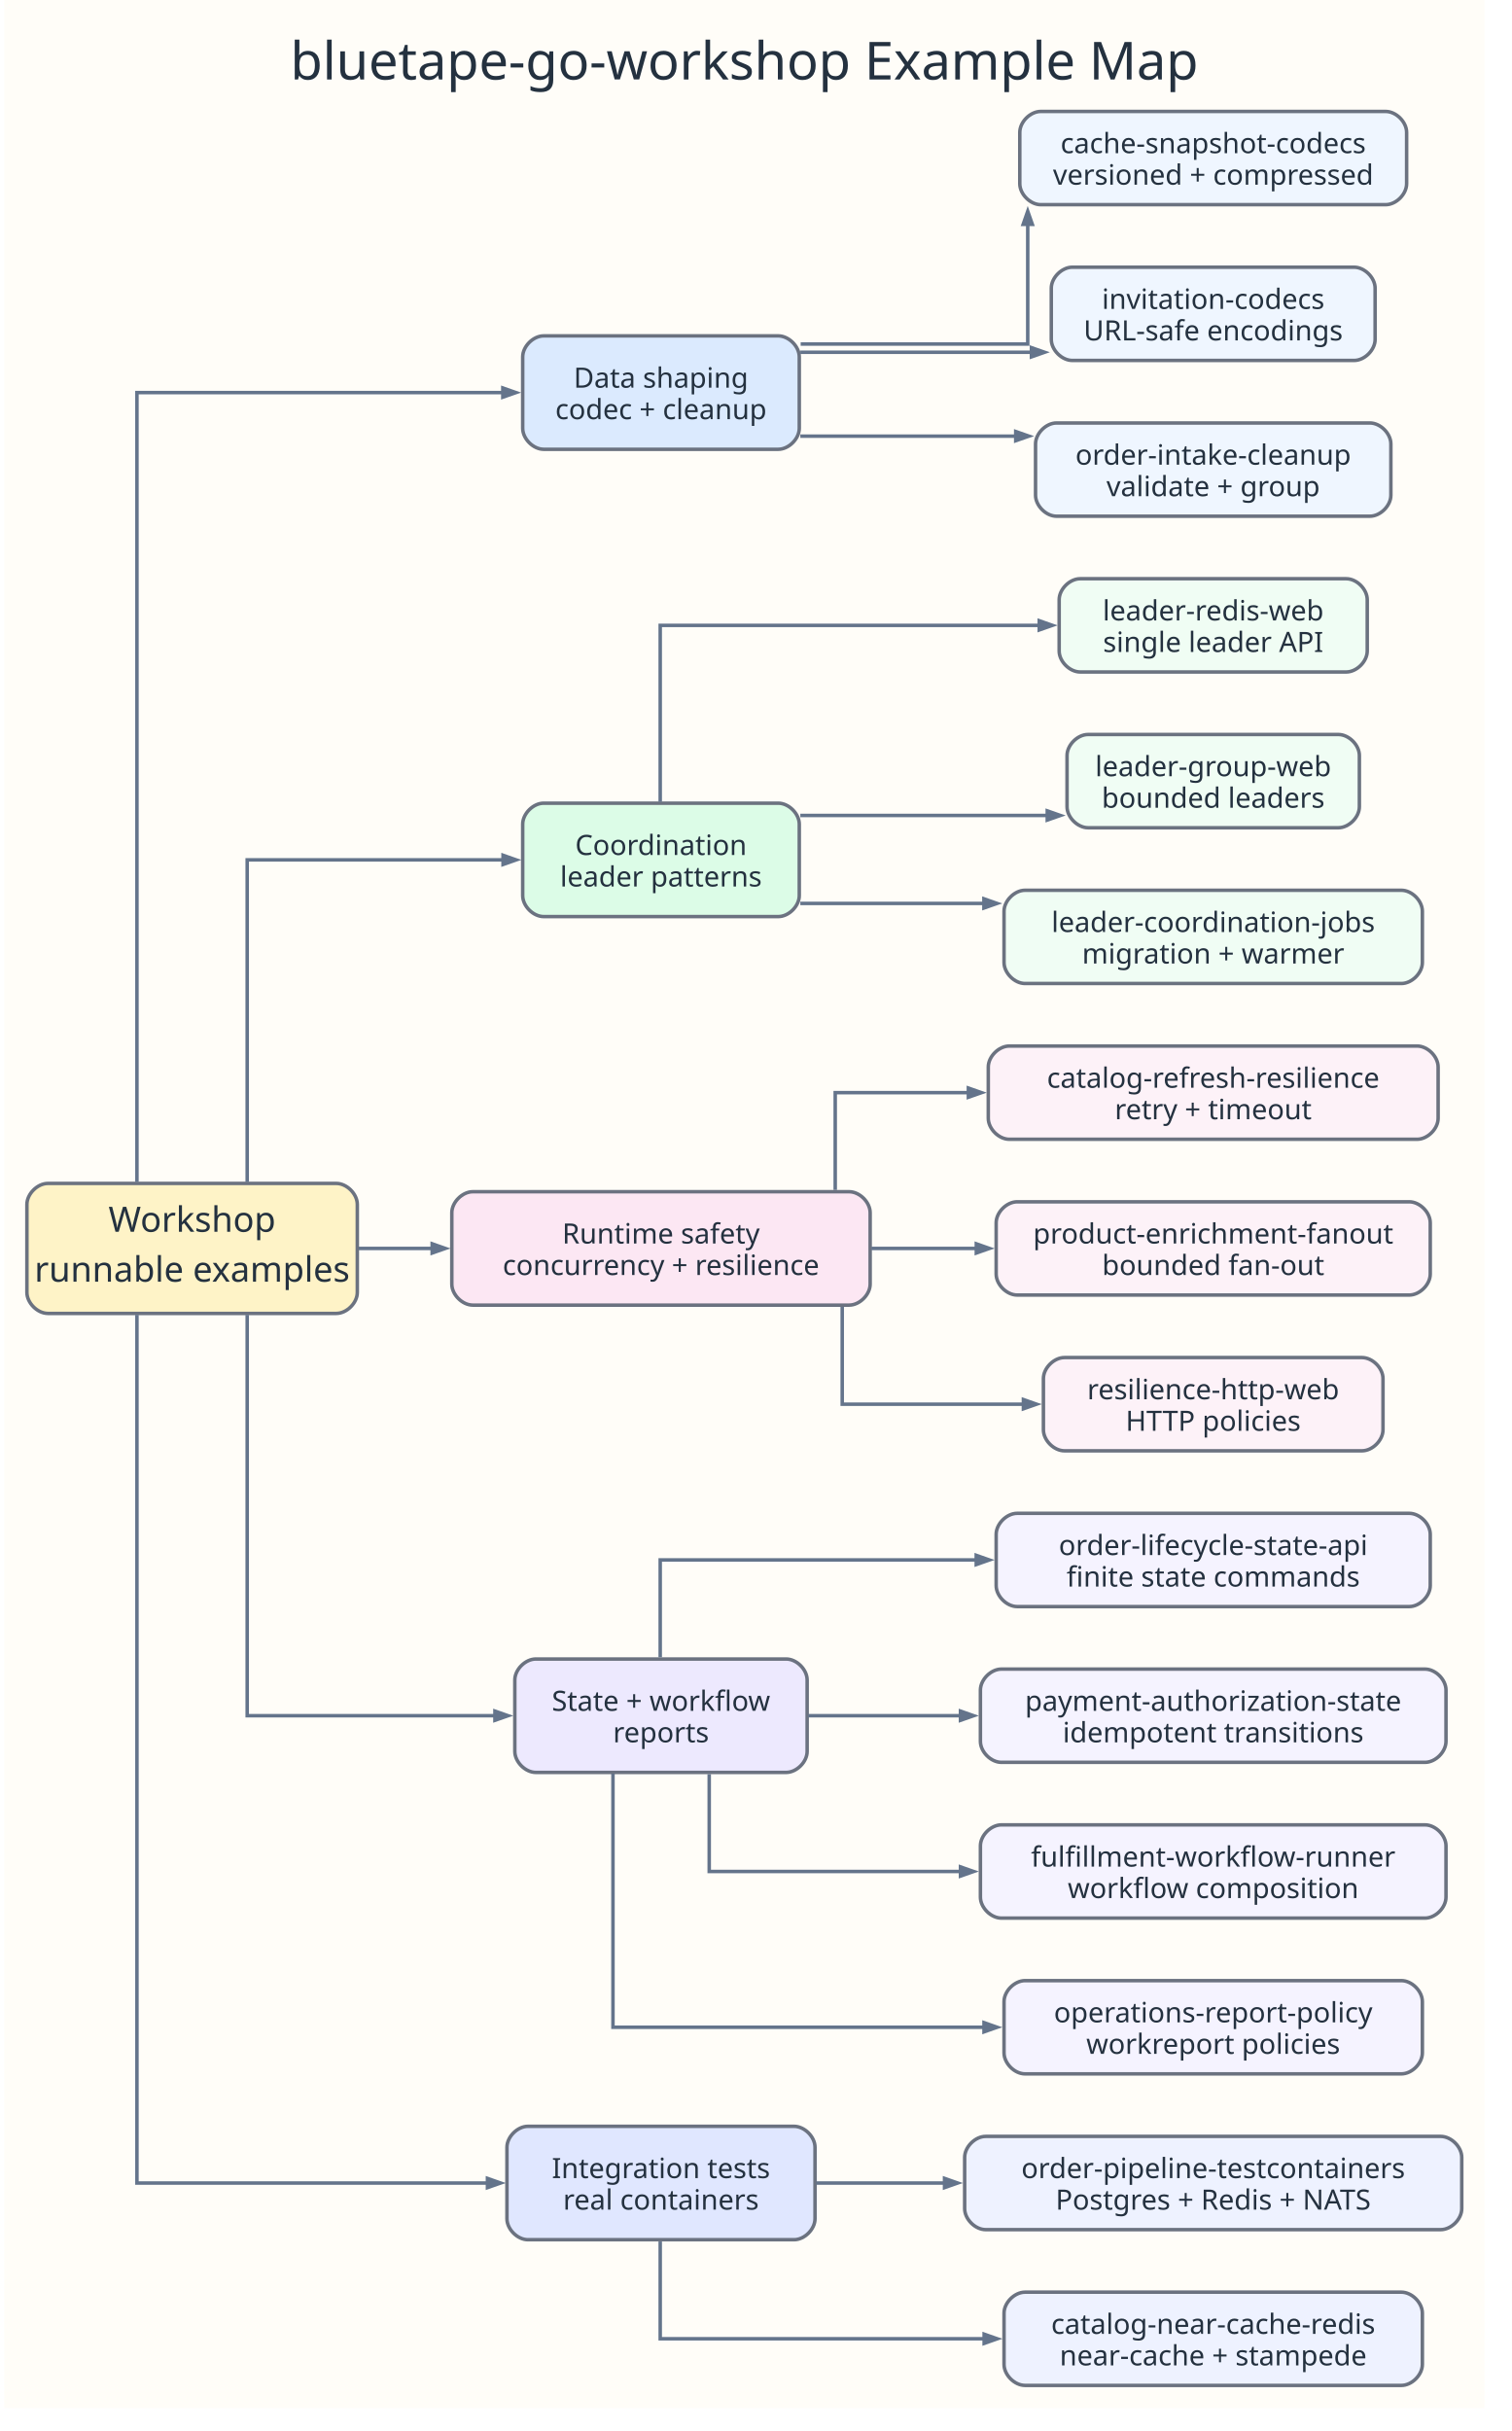
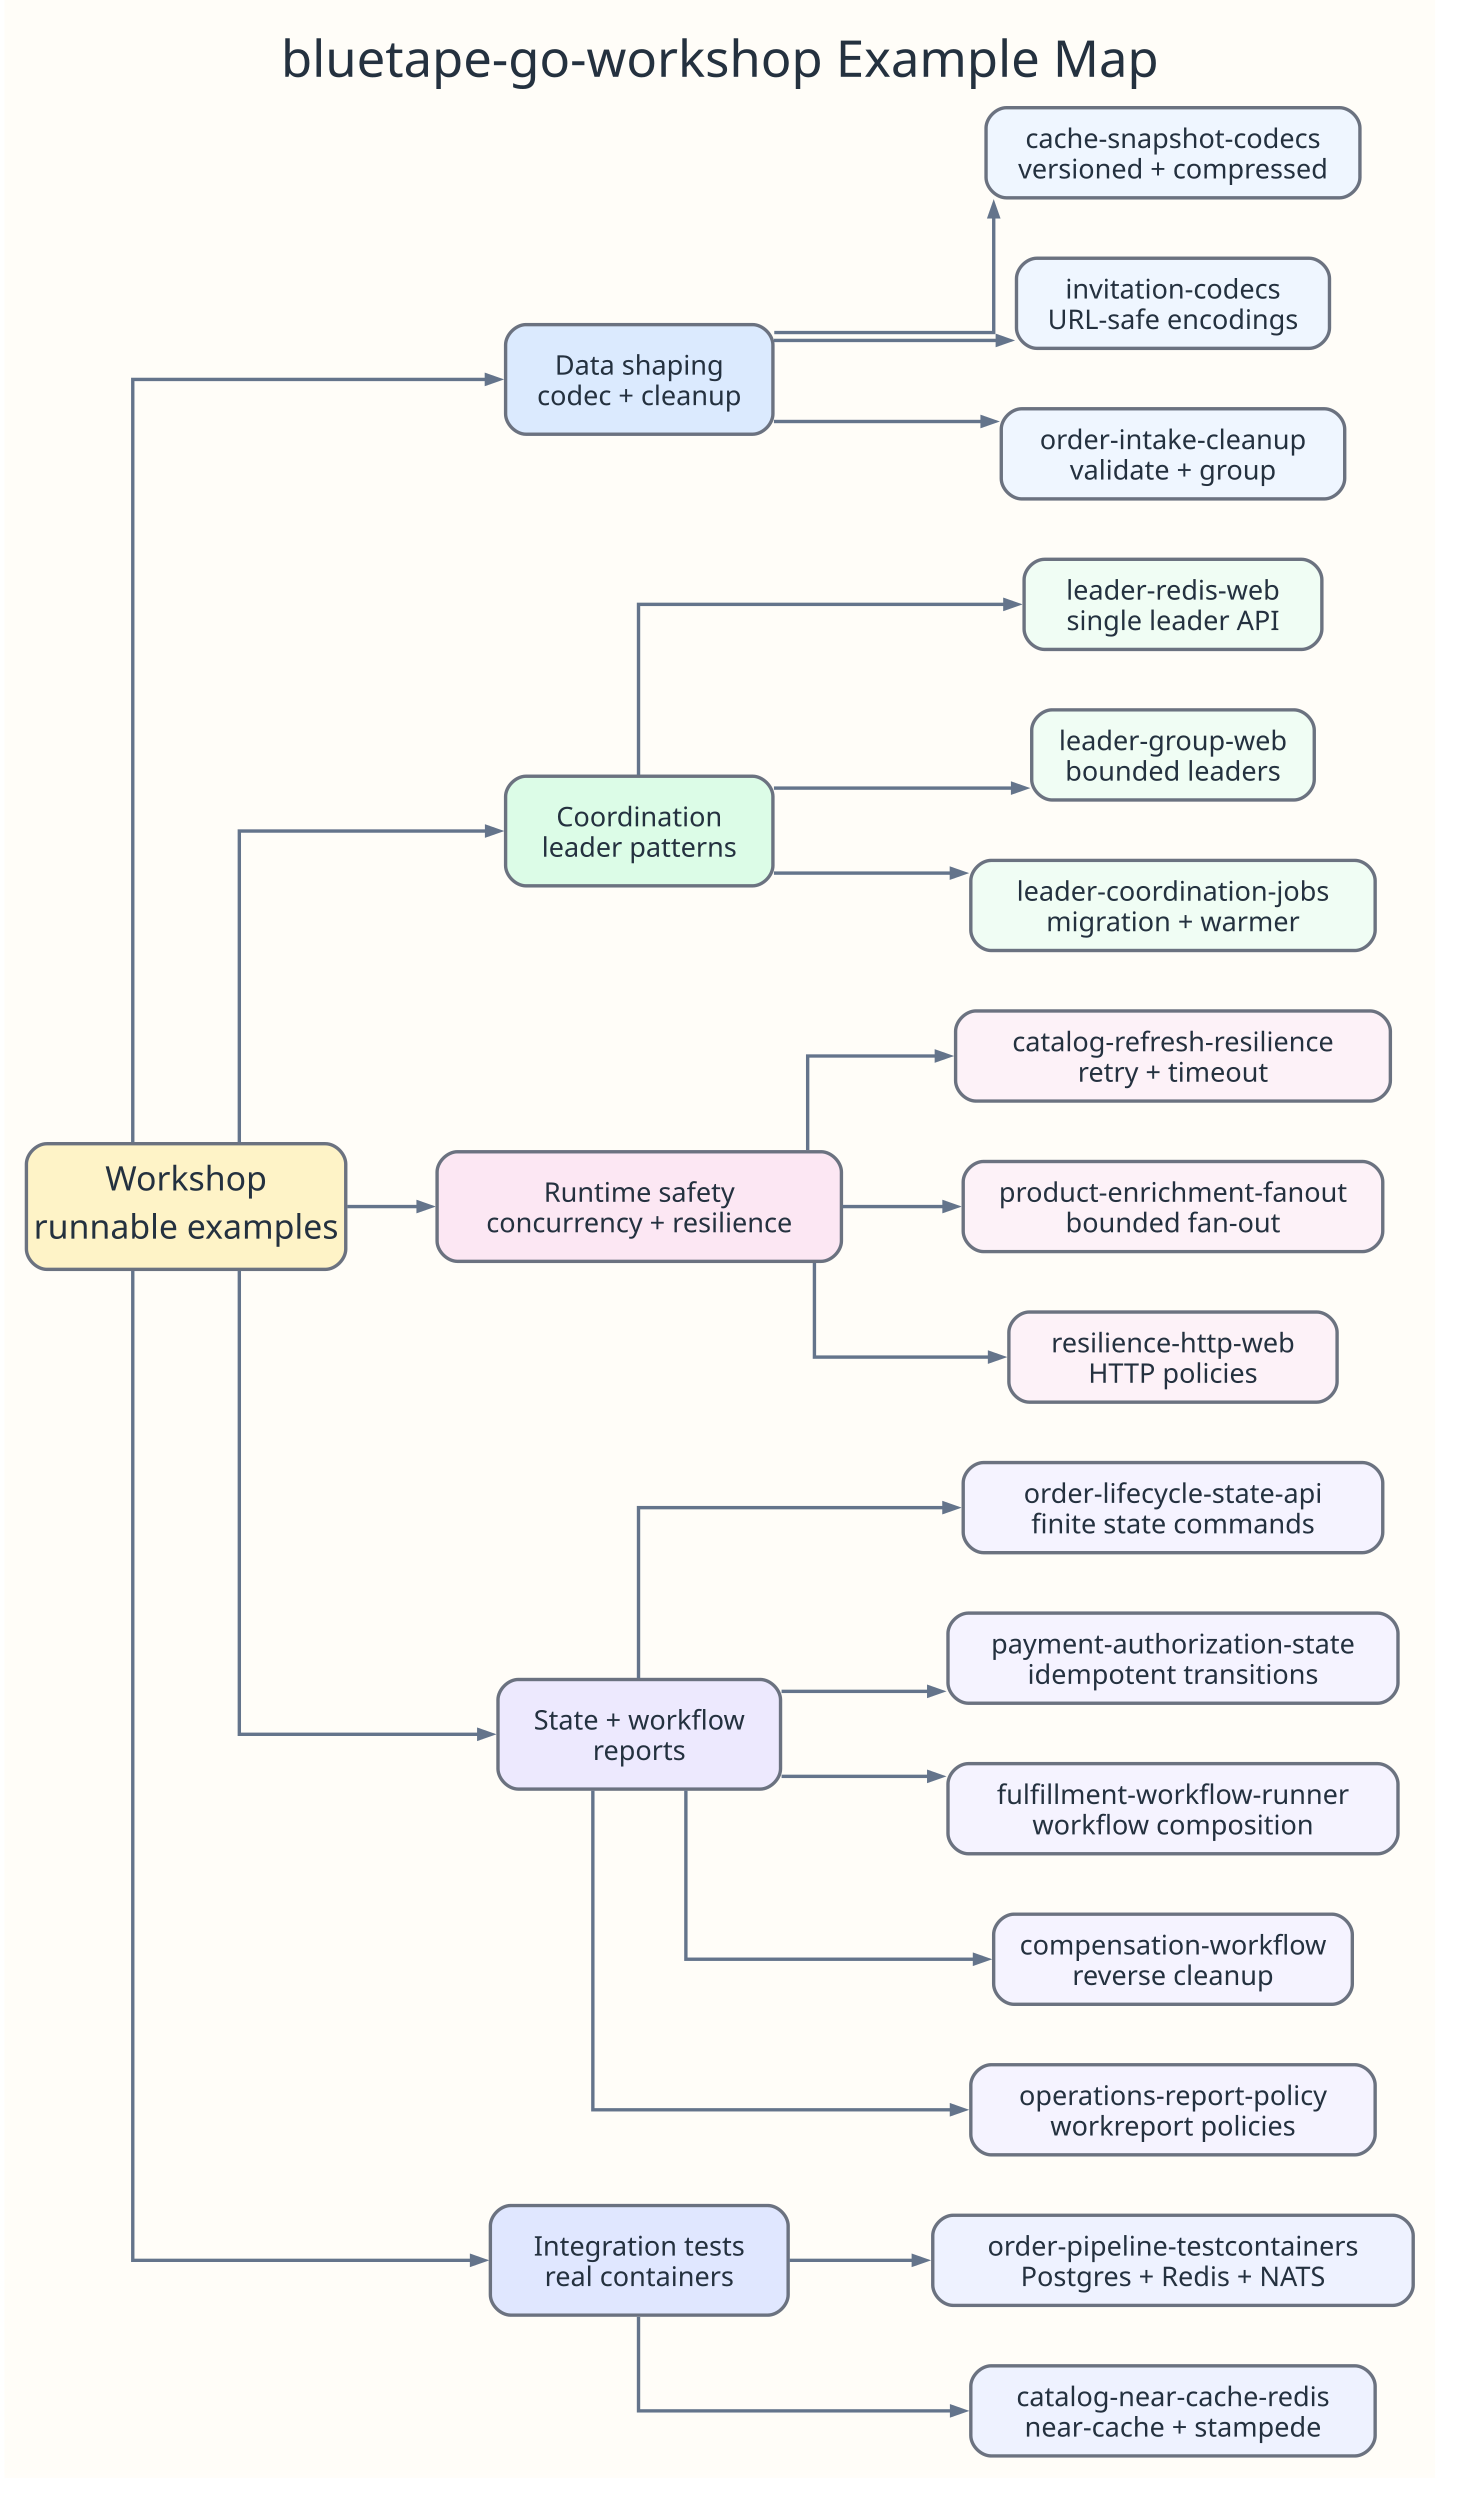
- <svg xmlns="http://www.w3.org/2000/svg" width="872pt" height="1402pt" viewBox="13.00 13.00 859.00 1389.00">
-   <g id="graph0" class="graph" transform="scale(1 1) rotate(0) translate(25.92 1375.95)">
-     <polygon fill="#fffdf8" stroke="none" points="-12.96,12.96 -12.96,-1362.99 832.83,-1362.99 832.83,12.96 -12.96,12.96" />
-     <text xml:space="preserve" text-anchor="middle" x="409.94" y="-1317.53" font-family="Architects Daughter" font-size="30.00" fill="#24313f">bluetape-go-workshop Example Map</text>
+ <svg xmlns="http://www.w3.org/2000/svg" width="872pt" height="1491pt" viewBox="13.00 13.00 859.00 1478.00">
+   <g id="graph0" class="graph" transform="scale(1 1) rotate(0) translate(25.92 1464.95)">
+     <polygon fill="#fffdf8" stroke="none" points="-12.96,12.96 -12.96,-1451.99 832.83,-1451.99 832.83,12.96 -12.96,12.96" />
+     <text xml:space="preserve" text-anchor="middle" x="409.94" y="-1406.53" font-family="Architects Daughter" font-size="30.00" fill="#24313f">bluetape-go-workshop Example Map</text>
    <g id="node1" class="node">
-       <path fill="#fef3c7" stroke="#6b7280" stroke-width="2" d="M176.79,-686.78C176.79,-686.78 12,-686.78 12,-686.78 6,-686.78 0,-680.78 0,-674.78 0,-674.78 0,-624.5 0,-624.5 0,-618.5 6,-612.5 12,-612.5 12,-612.5 176.79,-612.5 176.79,-612.5 182.79,-612.5 188.79,-618.5 188.79,-624.5 188.79,-624.5 188.79,-674.78 188.79,-674.78 188.79,-680.78 182.79,-686.78 176.79,-686.78" />
-       <text xml:space="preserve" text-anchor="middle" x="94.39" y="-659.14" font-family="Architects Daughter" font-size="20.00" fill="#24313f">Workshop</text>
-       <text xml:space="preserve" text-anchor="middle" x="94.39" y="-630.64" font-family="Architects Daughter" font-size="20.00" fill="#24313f">runnable examples</text>
+       <path fill="#fef3c7" stroke="#6b7280" stroke-width="2" d="M176.79,-775.78C176.79,-775.78 12,-775.78 12,-775.78 6,-775.78 0,-769.78 0,-763.78 0,-763.78 0,-713.5 0,-713.5 0,-707.5 6,-701.5 12,-701.5 12,-701.5 176.79,-701.5 176.79,-701.5 182.79,-701.5 188.79,-707.5 188.79,-713.5 188.79,-713.5 188.79,-763.78 188.79,-763.78 188.79,-769.78 182.79,-775.78 176.79,-775.78" />
+       <text xml:space="preserve" text-anchor="middle" x="94.39" y="-748.14" font-family="Architects Daughter" font-size="20.00" fill="#24313f">Workshop</text>
+       <text xml:space="preserve" text-anchor="middle" x="94.39" y="-719.64" font-family="Architects Daughter" font-size="20.00" fill="#24313f">runnable examples</text>
    </g>
    <g id="node2" class="node">
-       <path fill="#dbeafe" stroke="#6b7280" stroke-width="2" d="M429.33,-1171.04C429.33,-1171.04 295.29,-1171.04 295.29,-1171.04 289.29,-1171.04 283.29,-1165.04 283.29,-1159.04 283.29,-1159.04 283.29,-1118.24 283.29,-1118.24 283.29,-1112.24 289.29,-1106.24 295.29,-1106.24 295.29,-1106.24 429.33,-1106.24 429.33,-1106.24 435.33,-1106.24 441.33,-1112.24 441.33,-1118.24 441.33,-1118.24 441.33,-1159.04 441.33,-1159.04 441.33,-1165.04 435.33,-1171.04 429.33,-1171.04" />
-       <text xml:space="preserve" text-anchor="middle" x="362.31" y="-1141.44" font-family="Comic Mono" font-size="16.00" fill="#24313f">Data shaping</text>
-       <text xml:space="preserve" text-anchor="middle" x="362.31" y="-1123.44" font-family="Comic Mono" font-size="16.00" fill="#24313f">codec + cleanup</text>
+       <path fill="#dbeafe" stroke="#6b7280" stroke-width="2" d="M429.33,-1260.04C429.33,-1260.04 295.29,-1260.04 295.29,-1260.04 289.29,-1260.04 283.29,-1254.04 283.29,-1248.04 283.29,-1248.04 283.29,-1207.24 283.29,-1207.24 283.29,-1201.24 289.29,-1195.24 295.29,-1195.24 295.29,-1195.24 429.33,-1195.24 429.33,-1195.24 435.33,-1195.24 441.33,-1201.24 441.33,-1207.24 441.33,-1207.24 441.33,-1248.04 441.33,-1248.04 441.33,-1254.04 435.33,-1260.04 429.33,-1260.04" />
+       <text xml:space="preserve" text-anchor="middle" x="362.31" y="-1230.44" font-family="Comic Mono" font-size="16.00" fill="#24313f">Data shaping</text>
+       <text xml:space="preserve" text-anchor="middle" x="362.31" y="-1212.44" font-family="Comic Mono" font-size="16.00" fill="#24313f">codec + cleanup</text>
    </g>
    <g id="edge1" class="edge">
-       <path fill="none" stroke="#64748b" stroke-width="2" d="M62.87,-687.6C62.87,-802.5 62.87,-1138.64 62.87,-1138.64 62.87,-1138.64 271.93,-1138.64 271.93,-1138.64" />
-       <polygon fill="#64748b" stroke="#64748b" stroke-width="2" points="271.93,-1141.27 279.43,-1138.64 271.93,-1136.02 271.93,-1141.27" />
+       <path fill="none" stroke="#64748b" stroke-width="2" d="M62.87,-776.6C62.87,-891.5 62.87,-1227.64 62.87,-1227.64 62.87,-1227.64 271.93,-1227.64 271.93,-1227.64" />
+       <polygon fill="#64748b" stroke="#64748b" stroke-width="2" points="271.93,-1230.27 279.43,-1227.64 271.93,-1225.02 271.93,-1230.27" />
    </g>
    <g id="node3" class="node">
-       <path fill="#dcfce7" stroke="#6b7280" stroke-width="2" d="M429.33,-904.04C429.33,-904.04 295.29,-904.04 295.29,-904.04 289.29,-904.04 283.29,-898.04 283.29,-892.04 283.29,-892.04 283.29,-851.24 283.29,-851.24 283.29,-845.24 289.29,-839.24 295.29,-839.24 295.29,-839.24 429.33,-839.24 429.33,-839.24 435.33,-839.24 441.33,-845.24 441.33,-851.24 441.33,-851.24 441.33,-892.04 441.33,-892.04 441.33,-898.04 435.33,-904.04 429.33,-904.04" />
-       <text xml:space="preserve" text-anchor="middle" x="362.31" y="-874.44" font-family="Comic Mono" font-size="16.00" fill="#24313f">Coordination</text>
-       <text xml:space="preserve" text-anchor="middle" x="362.31" y="-856.44" font-family="Comic Mono" font-size="16.00" fill="#24313f">leader patterns</text>
+       <path fill="#dcfce7" stroke="#6b7280" stroke-width="2" d="M429.33,-993.04C429.33,-993.04 295.29,-993.04 295.29,-993.04 289.29,-993.04 283.29,-987.04 283.29,-981.04 283.29,-981.04 283.29,-940.24 283.29,-940.24 283.29,-934.24 289.29,-928.24 295.29,-928.24 295.29,-928.24 429.33,-928.24 429.33,-928.24 435.33,-928.24 441.33,-934.24 441.33,-940.24 441.33,-940.24 441.33,-981.04 441.33,-981.04 441.33,-987.04 435.33,-993.04 429.33,-993.04" />
+       <text xml:space="preserve" text-anchor="middle" x="362.31" y="-963.44" font-family="Comic Mono" font-size="16.00" fill="#24313f">Coordination</text>
+       <text xml:space="preserve" text-anchor="middle" x="362.31" y="-945.44" font-family="Comic Mono" font-size="16.00" fill="#24313f">leader patterns</text>
    </g>
    <g id="edge2" class="edge">
-       <path fill="none" stroke="#64748b" stroke-width="2" d="M125.87,-687.55C125.87,-750.96 125.87,-871.64 125.87,-871.64 125.87,-871.64 272.06,-871.64 272.06,-871.64" />
-       <polygon fill="#64748b" stroke="#64748b" stroke-width="2" points="272.06,-874.27 279.56,-871.64 272.06,-869.02 272.06,-874.27" />
+       <path fill="none" stroke="#64748b" stroke-width="2" d="M125.87,-776.55C125.87,-839.96 125.87,-960.64 125.87,-960.64 125.87,-960.64 272.06,-960.64 272.06,-960.64" />
+       <polygon fill="#64748b" stroke="#64748b" stroke-width="2" points="272.06,-963.27 279.56,-960.64 272.06,-958.02 272.06,-963.27" />
    </g>
    <g id="node4" class="node">
-       <path fill="#fce7f3" stroke="#6b7280" stroke-width="2" d="M469.83,-682.04C469.83,-682.04 254.79,-682.04 254.79,-682.04 248.79,-682.04 242.79,-676.04 242.79,-670.04 242.79,-670.04 242.79,-629.24 242.79,-629.24 242.79,-623.24 248.79,-617.24 254.79,-617.24 254.79,-617.24 469.83,-617.24 469.83,-617.24 475.83,-617.24 481.83,-623.24 481.83,-629.24 481.83,-629.24 481.83,-670.04 481.83,-670.04 481.83,-676.04 475.83,-682.04 469.83,-682.04" />
-       <text xml:space="preserve" text-anchor="middle" x="362.31" y="-652.44" font-family="Comic Mono" font-size="16.00" fill="#24313f">Runtime safety</text>
-       <text xml:space="preserve" text-anchor="middle" x="362.31" y="-634.44" font-family="Comic Mono" font-size="16.00" fill="#24313f">concurrency + resilience</text>
+       <path fill="#fce7f3" stroke="#6b7280" stroke-width="2" d="M469.83,-771.04C469.83,-771.04 254.79,-771.04 254.79,-771.04 248.79,-771.04 242.79,-765.04 242.79,-759.04 242.79,-759.04 242.79,-718.24 242.79,-718.24 242.79,-712.24 248.79,-706.24 254.79,-706.24 254.79,-706.24 469.83,-706.24 469.83,-706.24 475.83,-706.24 481.83,-712.24 481.83,-718.24 481.83,-718.24 481.83,-759.04 481.83,-759.04 481.83,-765.04 475.83,-771.04 469.83,-771.04" />
+       <text xml:space="preserve" text-anchor="middle" x="362.31" y="-741.44" font-family="Comic Mono" font-size="16.00" fill="#24313f">Runtime safety</text>
+       <text xml:space="preserve" text-anchor="middle" x="362.31" y="-723.44" font-family="Comic Mono" font-size="16.00" fill="#24313f">concurrency + resilience</text>
    </g>
    <g id="edge3" class="edge">
-       <path fill="none" stroke="#64748b" stroke-width="2" d="M189.61,-649.64C189.61,-649.64 231.57,-649.64 231.57,-649.64" />
-       <polygon fill="#64748b" stroke="#64748b" stroke-width="2" points="231.57,-652.27 239.07,-649.64 231.57,-647.02 231.57,-652.27" />
+       <path fill="none" stroke="#64748b" stroke-width="2" d="M189.61,-738.64C189.61,-738.64 231.57,-738.64 231.57,-738.64" />
+       <polygon fill="#64748b" stroke="#64748b" stroke-width="2" points="231.57,-741.27 239.07,-738.64 231.57,-736.02 231.57,-741.27" />
    </g>
    <g id="node5" class="node">
-       <path fill="#ede9fe" stroke="#6b7280" stroke-width="2" d="M433.83,-415.04C433.83,-415.04 290.79,-415.04 290.79,-415.04 284.79,-415.04 278.79,-409.04 278.79,-403.04 278.79,-403.04 278.79,-362.24 278.79,-362.24 278.79,-356.24 284.79,-350.24 290.79,-350.24 290.79,-350.24 433.83,-350.24 433.83,-350.24 439.83,-350.24 445.83,-356.24 445.83,-362.24 445.83,-362.24 445.83,-403.04 445.83,-403.04 445.83,-409.04 439.83,-415.04 433.83,-415.04" />
-       <text xml:space="preserve" text-anchor="middle" x="362.31" y="-385.44" font-family="Comic Mono" font-size="16.00" fill="#24313f">State + workflow</text>
-       <text xml:space="preserve" text-anchor="middle" x="362.31" y="-367.44" font-family="Comic Mono" font-size="16.00" fill="#24313f">reports</text>
+       <path fill="#ede9fe" stroke="#6b7280" stroke-width="2" d="M433.83,-459.04C433.83,-459.04 290.79,-459.04 290.79,-459.04 284.79,-459.04 278.79,-453.04 278.79,-447.04 278.79,-447.04 278.79,-406.24 278.79,-406.24 278.79,-400.24 284.79,-394.24 290.79,-394.24 290.79,-394.24 433.83,-394.24 433.83,-394.24 439.83,-394.24 445.83,-400.24 445.83,-406.24 445.83,-406.24 445.83,-447.04 445.83,-447.04 445.83,-453.04 439.83,-459.04 433.83,-459.04" />
+       <text xml:space="preserve" text-anchor="middle" x="362.31" y="-429.44" font-family="Comic Mono" font-size="16.00" fill="#24313f">State + workflow</text>
+       <text xml:space="preserve" text-anchor="middle" x="362.31" y="-411.44" font-family="Comic Mono" font-size="16.00" fill="#24313f">reports</text>
    </g>
    <g id="edge4" class="edge">
-       <path fill="none" stroke="#64748b" stroke-width="2" d="M125.87,-611.67C125.87,-537.96 125.87,-382.64 125.87,-382.64 125.87,-382.64 267.42,-382.64 267.42,-382.64" />
-       <polygon fill="#64748b" stroke="#64748b" stroke-width="2" points="267.42,-385.27 274.92,-382.64 267.42,-380.02 267.42,-385.27" />
+       <path fill="none" stroke="#64748b" stroke-width="2" d="M125.87,-700.69C125.87,-617.55 125.87,-426.64 125.87,-426.64 125.87,-426.64 267.42,-426.64 267.42,-426.64" />
+       <polygon fill="#64748b" stroke="#64748b" stroke-width="2" points="267.42,-429.27 274.92,-426.64 267.42,-424.02 267.42,-429.27" />
    </g>
    <g id="node6" class="node">
      <path fill="#e0e7ff" stroke="#6b7280" stroke-width="2" d="M438.33,-148.04C438.33,-148.04 286.29,-148.04 286.29,-148.04 280.29,-148.04 274.29,-142.04 274.29,-136.04 274.29,-136.04 274.29,-95.24 274.29,-95.24 274.29,-89.24 280.29,-83.24 286.29,-83.24 286.29,-83.24 438.33,-83.24 438.33,-83.24 444.33,-83.24 450.33,-89.24 450.33,-95.24 450.33,-95.24 450.33,-136.04 450.33,-136.04 450.33,-142.04 444.33,-148.04 438.33,-148.04" />
      <text xml:space="preserve" text-anchor="middle" x="362.31" y="-118.44" font-family="Comic Mono" font-size="16.00" fill="#24313f">Integration tests</text>
      <text xml:space="preserve" text-anchor="middle" x="362.31" y="-100.44" font-family="Comic Mono" font-size="16.00" fill="#24313f">real containers</text>
    </g>
    <g id="edge5" class="edge">
-       <path fill="none" stroke="#64748b" stroke-width="2" d="M62.87,-611.66C62.87,-489.67 62.87,-115.64 62.87,-115.64 62.87,-115.64 263.16,-115.64 263.16,-115.64" />
+       <path fill="none" stroke="#64748b" stroke-width="2" d="M62.87,-700.61C62.87,-565.34 62.87,-115.64 62.87,-115.64 62.87,-115.64 263.16,-115.64 263.16,-115.64" />
      <polygon fill="#64748b" stroke="#64748b" stroke-width="2" points="263.16,-118.27 270.66,-115.64 263.16,-113.02 263.16,-118.27" />
    </g>
    <g id="node7" class="node">
-       <path fill="#eff6ff" stroke="#6b7280" stroke-width="2" d="M776.37,-1299.28C776.37,-1299.28 579.33,-1299.28 579.33,-1299.28 573.33,-1299.28 567.33,-1293.28 567.33,-1287.28 567.33,-1287.28 567.33,-1258 567.33,-1258 567.33,-1252 573.33,-1246 579.33,-1246 579.33,-1246 776.37,-1246 776.37,-1246 782.37,-1246 788.37,-1252 788.37,-1258 788.37,-1258 788.37,-1287.28 788.37,-1287.28 788.37,-1293.28 782.37,-1299.28 776.37,-1299.28" />
-       <text xml:space="preserve" text-anchor="middle" x="677.85" y="-1275.44" font-family="Comic Mono" font-size="16.00" fill="#24313f">cache-snapshot-codecs</text>
-       <text xml:space="preserve" text-anchor="middle" x="677.85" y="-1257.44" font-family="Comic Mono" font-size="16.00" fill="#24313f">versioned + compressed</text>
+       <path fill="#eff6ff" stroke="#6b7280" stroke-width="2" d="M776.37,-1388.28C776.37,-1388.28 579.33,-1388.28 579.33,-1388.28 573.33,-1388.28 567.33,-1382.28 567.33,-1376.28 567.33,-1376.28 567.33,-1347 567.33,-1347 567.33,-1341 573.33,-1335 579.33,-1335 579.33,-1335 776.37,-1335 776.37,-1335 782.37,-1335 788.37,-1341 788.37,-1347 788.37,-1347 788.37,-1376.28 788.37,-1376.28 788.37,-1382.28 782.37,-1388.28 776.37,-1388.28" />
+       <text xml:space="preserve" text-anchor="middle" x="677.85" y="-1364.44" font-family="Comic Mono" font-size="16.00" fill="#24313f">cache-snapshot-codecs</text>
+       <text xml:space="preserve" text-anchor="middle" x="677.85" y="-1346.44" font-family="Comic Mono" font-size="16.00" fill="#24313f">versioned + compressed</text>
    </g>
    <g id="edge6" class="edge">
-       <path fill="none" stroke="#64748b" stroke-width="2" d="M442.13,-1166.36C501.36,-1166.36 571.87,-1166.36 571.87,-1166.36 571.87,-1166.36 571.87,-1234.74 571.87,-1234.74" />
-       <polygon fill="#64748b" stroke="#64748b" stroke-width="2" points="569.25,-1234.74 571.87,-1242.24 574.5,-1234.74 569.25,-1234.74" />
+       <path fill="none" stroke="#64748b" stroke-width="2" d="M442.13,-1255.36C501.36,-1255.36 571.87,-1255.36 571.87,-1255.36 571.87,-1255.36 571.87,-1323.74 571.87,-1323.74" />
+       <polygon fill="#64748b" stroke="#64748b" stroke-width="2" points="569.25,-1323.74 571.87,-1331.24 574.5,-1323.74 569.25,-1323.74" />
    </g>
    <g id="node8" class="node">
-       <path fill="#eff6ff" stroke="#6b7280" stroke-width="2" d="M758.37,-1210.28C758.37,-1210.28 597.33,-1210.28 597.33,-1210.28 591.33,-1210.28 585.33,-1204.28 585.33,-1198.28 585.33,-1198.28 585.33,-1169 585.33,-1169 585.33,-1163 591.33,-1157 597.33,-1157 597.33,-1157 758.37,-1157 758.37,-1157 764.37,-1157 770.37,-1163 770.37,-1169 770.37,-1169 770.37,-1198.28 770.37,-1198.28 770.37,-1204.28 764.37,-1210.28 758.37,-1210.28" />
-       <text xml:space="preserve" text-anchor="middle" x="677.85" y="-1186.44" font-family="Comic Mono" font-size="16.00" fill="#24313f">invitation-codecs</text>
-       <text xml:space="preserve" text-anchor="middle" x="677.85" y="-1168.44" font-family="Comic Mono" font-size="16.00" fill="#24313f">URL-safe encodings</text>
+       <path fill="#eff6ff" stroke="#6b7280" stroke-width="2" d="M758.37,-1299.28C758.37,-1299.28 597.33,-1299.28 597.33,-1299.28 591.33,-1299.28 585.33,-1293.28 585.33,-1287.28 585.33,-1287.28 585.33,-1258 585.33,-1258 585.33,-1252 591.33,-1246 597.33,-1246 597.33,-1246 758.37,-1246 758.37,-1246 764.37,-1246 770.37,-1252 770.37,-1258 770.37,-1258 770.37,-1287.28 770.37,-1287.28 770.37,-1293.28 764.37,-1299.28 758.37,-1299.28" />
+       <text xml:space="preserve" text-anchor="middle" x="677.85" y="-1275.44" font-family="Comic Mono" font-size="16.00" fill="#24313f">invitation-codecs</text>
+       <text xml:space="preserve" text-anchor="middle" x="677.85" y="-1257.44" font-family="Comic Mono" font-size="16.00" fill="#24313f">URL-safe encodings</text>
    </g>
    <g id="edge7" class="edge">
-       <path fill="none" stroke="#64748b" stroke-width="2" d="M441.93,-1161.68C441.93,-1161.68 573.99,-1161.68 573.99,-1161.68" />
-       <polygon fill="#64748b" stroke="#64748b" stroke-width="2" points="573.99,-1164.31 581.49,-1161.68 573.99,-1159.06 573.99,-1164.31" />
+       <path fill="none" stroke="#64748b" stroke-width="2" d="M441.93,-1250.68C441.93,-1250.68 573.99,-1250.68 573.99,-1250.68" />
+       <polygon fill="#64748b" stroke="#64748b" stroke-width="2" points="573.99,-1253.31 581.49,-1250.68 573.99,-1248.06 573.99,-1253.31" />
    </g>
    <g id="node9" class="node">
-       <path fill="#eff6ff" stroke="#6b7280" stroke-width="2" d="M767.37,-1121.28C767.37,-1121.28 588.33,-1121.28 588.33,-1121.28 582.33,-1121.28 576.33,-1115.28 576.33,-1109.28 576.33,-1109.28 576.33,-1080 576.33,-1080 576.33,-1074 582.33,-1068 588.33,-1068 588.33,-1068 767.37,-1068 767.37,-1068 773.37,-1068 779.37,-1074 779.37,-1080 779.37,-1080 779.37,-1109.28 779.37,-1109.28 779.37,-1115.28 773.37,-1121.28 767.37,-1121.28" />
-       <text xml:space="preserve" text-anchor="middle" x="677.85" y="-1097.44" font-family="Comic Mono" font-size="16.00" fill="#24313f">order-intake-cleanup</text>
-       <text xml:space="preserve" text-anchor="middle" x="677.85" y="-1079.44" font-family="Comic Mono" font-size="16.00" fill="#24313f">validate + group</text>
+       <path fill="#eff6ff" stroke="#6b7280" stroke-width="2" d="M767.37,-1210.28C767.37,-1210.28 588.33,-1210.28 588.33,-1210.28 582.33,-1210.28 576.33,-1204.28 576.33,-1198.28 576.33,-1198.28 576.33,-1169 576.33,-1169 576.33,-1163 582.33,-1157 588.33,-1157 588.33,-1157 767.37,-1157 767.37,-1157 773.37,-1157 779.37,-1163 779.37,-1169 779.37,-1169 779.37,-1198.28 779.37,-1198.28 779.37,-1204.28 773.37,-1210.28 767.37,-1210.28" />
+       <text xml:space="preserve" text-anchor="middle" x="677.85" y="-1186.44" font-family="Comic Mono" font-size="16.00" fill="#24313f">order-intake-cleanup</text>
+       <text xml:space="preserve" text-anchor="middle" x="677.85" y="-1168.44" font-family="Comic Mono" font-size="16.00" fill="#24313f">validate + group</text>
    </g>
    <g id="edge8" class="edge">
-       <path fill="none" stroke="#64748b" stroke-width="2" d="M441.93,-1113.76C441.93,-1113.76 565.01,-1113.76 565.01,-1113.76" />
-       <polygon fill="#64748b" stroke="#64748b" stroke-width="2" points="565.01,-1116.39 572.51,-1113.76 565.01,-1111.14 565.01,-1116.39" />
+       <path fill="none" stroke="#64748b" stroke-width="2" d="M441.93,-1202.76C441.93,-1202.76 565.01,-1202.76 565.01,-1202.76" />
+       <polygon fill="#64748b" stroke="#64748b" stroke-width="2" points="565.01,-1205.39 572.51,-1202.76 565.01,-1200.14 565.01,-1205.39" />
    </g>
    <g id="node10" class="node">
-       <path fill="#f0fdf4" stroke="#6b7280" stroke-width="2" d="M753.87,-1032.28C753.87,-1032.28 601.83,-1032.28 601.83,-1032.28 595.83,-1032.28 589.83,-1026.28 589.83,-1020.28 589.83,-1020.28 589.83,-991 589.83,-991 589.83,-985 595.83,-979 601.83,-979 601.83,-979 753.87,-979 753.87,-979 759.87,-979 765.87,-985 765.87,-991 765.87,-991 765.87,-1020.28 765.87,-1020.28 765.87,-1026.28 759.87,-1032.28 753.87,-1032.28" />
-       <text xml:space="preserve" text-anchor="middle" x="677.85" y="-1008.44" font-family="Comic Mono" font-size="16.00" fill="#24313f">leader-redis-web</text>
-       <text xml:space="preserve" text-anchor="middle" x="677.85" y="-990.44" font-family="Comic Mono" font-size="16.00" fill="#24313f">single leader API</text>
+       <path fill="#f0fdf4" stroke="#6b7280" stroke-width="2" d="M753.87,-1121.28C753.87,-1121.28 601.83,-1121.28 601.83,-1121.28 595.83,-1121.28 589.83,-1115.28 589.83,-1109.28 589.83,-1109.28 589.83,-1080 589.83,-1080 589.83,-1074 595.83,-1068 601.83,-1068 601.83,-1068 753.87,-1068 753.87,-1068 759.87,-1068 765.87,-1074 765.87,-1080 765.87,-1080 765.87,-1109.28 765.87,-1109.28 765.87,-1115.28 759.87,-1121.28 753.87,-1121.28" />
+       <text xml:space="preserve" text-anchor="middle" x="677.85" y="-1097.44" font-family="Comic Mono" font-size="16.00" fill="#24313f">leader-redis-web</text>
+       <text xml:space="preserve" text-anchor="middle" x="677.85" y="-1079.44" font-family="Comic Mono" font-size="16.00" fill="#24313f">single leader API</text>
    </g>
    <g id="edge9" class="edge">
-       <path fill="none" stroke="#64748b" stroke-width="2" d="M361.87,-904.76C361.87,-944.44 361.87,-1005.64 361.87,-1005.64 361.87,-1005.64 578.46,-1005.64 578.46,-1005.64" />
-       <polygon fill="#64748b" stroke="#64748b" stroke-width="2" points="578.46,-1008.27 585.96,-1005.64 578.46,-1003.02 578.46,-1008.27" />
+       <path fill="none" stroke="#64748b" stroke-width="2" d="M361.87,-993.76C361.87,-1033.44 361.87,-1094.64 361.87,-1094.64 361.87,-1094.64 578.46,-1094.64 578.46,-1094.64" />
+       <polygon fill="#64748b" stroke="#64748b" stroke-width="2" points="578.46,-1097.27 585.96,-1094.64 578.46,-1092.02 578.46,-1097.27" />
    </g>
    <g id="node11" class="node">
-       <path fill="#f0fdf4" stroke="#6b7280" stroke-width="2" d="M749.37,-943.28C749.37,-943.28 606.33,-943.28 606.33,-943.28 600.33,-943.28 594.33,-937.28 594.33,-931.28 594.33,-931.28 594.33,-902 594.33,-902 594.33,-896 600.33,-890 606.33,-890 606.33,-890 749.37,-890 749.37,-890 755.37,-890 761.37,-896 761.37,-902 761.37,-902 761.37,-931.28 761.37,-931.28 761.37,-937.28 755.37,-943.28 749.37,-943.28" />
-       <text xml:space="preserve" text-anchor="middle" x="677.85" y="-919.44" font-family="Comic Mono" font-size="16.00" fill="#24313f">leader-group-web</text>
-       <text xml:space="preserve" text-anchor="middle" x="677.85" y="-901.44" font-family="Comic Mono" font-size="16.00" fill="#24313f">bounded leaders</text>
+       <path fill="#f0fdf4" stroke="#6b7280" stroke-width="2" d="M749.37,-1032.28C749.37,-1032.28 606.33,-1032.28 606.33,-1032.28 600.33,-1032.28 594.33,-1026.28 594.33,-1020.28 594.33,-1020.28 594.33,-991 594.33,-991 594.33,-985 600.33,-979 606.33,-979 606.33,-979 749.37,-979 749.37,-979 755.37,-979 761.37,-985 761.37,-991 761.37,-991 761.37,-1020.28 761.37,-1020.28 761.37,-1026.28 755.37,-1032.28 749.37,-1032.28" />
+       <text xml:space="preserve" text-anchor="middle" x="677.85" y="-1008.44" font-family="Comic Mono" font-size="16.00" fill="#24313f">leader-group-web</text>
+       <text xml:space="preserve" text-anchor="middle" x="677.85" y="-990.44" font-family="Comic Mono" font-size="16.00" fill="#24313f">bounded leaders</text>
    </g>
    <g id="edge10" class="edge">
-       <path fill="none" stroke="#64748b" stroke-width="2" d="M441.93,-897.02C441.93,-897.02 583.03,-897.02 583.03,-897.02" />
-       <polygon fill="#64748b" stroke="#64748b" stroke-width="2" points="583.03,-899.65 590.53,-897.02 583.03,-894.4 583.03,-899.65" />
+       <path fill="none" stroke="#64748b" stroke-width="2" d="M441.93,-986.02C441.93,-986.02 583.03,-986.02 583.03,-986.02" />
+       <polygon fill="#64748b" stroke="#64748b" stroke-width="2" points="583.03,-988.65 590.53,-986.02 583.03,-983.4 583.03,-988.65" />
    </g>
    <g id="node12" class="node">
-       <path fill="#f0fdf4" stroke="#6b7280" stroke-width="2" d="M785.37,-854.28C785.37,-854.28 570.33,-854.28 570.33,-854.28 564.33,-854.28 558.33,-848.28 558.33,-842.28 558.33,-842.28 558.33,-813 558.33,-813 558.33,-807 564.33,-801 570.33,-801 570.33,-801 785.37,-801 785.37,-801 791.37,-801 797.37,-807 797.37,-813 797.37,-813 797.37,-842.28 797.37,-842.28 797.37,-848.28 791.37,-854.28 785.37,-854.28" />
-       <text xml:space="preserve" text-anchor="middle" x="677.85" y="-830.44" font-family="Comic Mono" font-size="16.00" fill="#24313f">leader-coordination-jobs</text>
-       <text xml:space="preserve" text-anchor="middle" x="677.85" y="-812.44" font-family="Comic Mono" font-size="16.00" fill="#24313f">migration + warmer</text>
+       <path fill="#f0fdf4" stroke="#6b7280" stroke-width="2" d="M785.37,-943.28C785.37,-943.28 570.33,-943.28 570.33,-943.28 564.33,-943.28 558.33,-937.28 558.33,-931.28 558.33,-931.28 558.33,-902 558.33,-902 558.33,-896 564.33,-890 570.33,-890 570.33,-890 785.37,-890 785.37,-890 791.37,-890 797.37,-896 797.37,-902 797.37,-902 797.37,-931.28 797.37,-931.28 797.37,-937.28 791.37,-943.28 785.37,-943.28" />
+       <text xml:space="preserve" text-anchor="middle" x="677.85" y="-919.44" font-family="Comic Mono" font-size="16.00" fill="#24313f">leader-coordination-jobs</text>
+       <text xml:space="preserve" text-anchor="middle" x="677.85" y="-901.44" font-family="Comic Mono" font-size="16.00" fill="#24313f">migration + warmer</text>
    </g>
    <g id="edge11" class="edge">
-       <path fill="none" stroke="#64748b" stroke-width="2" d="M441.93,-846.76C441.93,-846.76 546.83,-846.76 546.83,-846.76" />
-       <polygon fill="#64748b" stroke="#64748b" stroke-width="2" points="546.83,-849.39 554.33,-846.76 546.83,-844.14 546.83,-849.39" />
+       <path fill="none" stroke="#64748b" stroke-width="2" d="M441.93,-935.76C441.93,-935.76 546.83,-935.76 546.83,-935.76" />
+       <polygon fill="#64748b" stroke="#64748b" stroke-width="2" points="546.83,-938.39 554.33,-935.76 546.83,-933.14 546.83,-938.39" />
    </g>
    <g id="node13" class="node">
-       <path fill="#fdf2f8" stroke="#6b7280" stroke-width="2" d="M794.37,-765.28C794.37,-765.28 561.33,-765.28 561.33,-765.28 555.33,-765.28 549.33,-759.28 549.33,-753.28 549.33,-753.28 549.33,-724 549.33,-724 549.33,-718 555.33,-712 561.33,-712 561.33,-712 794.37,-712 794.37,-712 800.37,-712 806.37,-718 806.37,-724 806.37,-724 806.37,-753.28 806.37,-753.28 806.37,-759.28 800.37,-765.28 794.37,-765.28" />
-       <text xml:space="preserve" text-anchor="middle" x="677.85" y="-741.44" font-family="Comic Mono" font-size="16.00" fill="#24313f">catalog-refresh-resilience</text>
-       <text xml:space="preserve" text-anchor="middle" x="677.85" y="-723.44" font-family="Comic Mono" font-size="16.00" fill="#24313f">retry + timeout</text>
+       <path fill="#fdf2f8" stroke="#6b7280" stroke-width="2" d="M794.37,-854.28C794.37,-854.28 561.33,-854.28 561.33,-854.28 555.33,-854.28 549.33,-848.28 549.33,-842.28 549.33,-842.28 549.33,-813 549.33,-813 549.33,-807 555.33,-801 561.33,-801 561.33,-801 794.37,-801 794.37,-801 800.37,-801 806.37,-807 806.37,-813 806.37,-813 806.37,-842.28 806.37,-842.28 806.37,-848.28 800.37,-854.28 794.37,-854.28" />
+       <text xml:space="preserve" text-anchor="middle" x="677.85" y="-830.44" font-family="Comic Mono" font-size="16.00" fill="#24313f">catalog-refresh-resilience</text>
+       <text xml:space="preserve" text-anchor="middle" x="677.85" y="-812.44" font-family="Comic Mono" font-size="16.00" fill="#24313f">retry + timeout</text>
    </g>
    <g id="edge12" class="edge">
-       <path fill="none" stroke="#64748b" stroke-width="2" d="M461.87,-683.03C461.87,-708.29 461.87,-738.64 461.87,-738.64 461.87,-738.64 537.95,-738.64 537.95,-738.64" />
-       <polygon fill="#64748b" stroke="#64748b" stroke-width="2" points="537.95,-741.27 545.45,-738.64 537.95,-736.02 537.95,-741.27" />
+       <path fill="none" stroke="#64748b" stroke-width="2" d="M461.87,-772.03C461.87,-797.29 461.87,-827.64 461.87,-827.64 461.87,-827.64 537.95,-827.64 537.95,-827.64" />
+       <polygon fill="#64748b" stroke="#64748b" stroke-width="2" points="537.95,-830.27 545.45,-827.64 537.95,-825.02 537.95,-830.27" />
    </g>
    <g id="node14" class="node">
-       <path fill="#fdf2f8" stroke="#6b7280" stroke-width="2" d="M789.87,-676.28C789.87,-676.28 565.83,-676.28 565.83,-676.28 559.83,-676.28 553.83,-670.28 553.83,-664.28 553.83,-664.28 553.83,-635 553.83,-635 553.83,-629 559.83,-623 565.83,-623 565.83,-623 789.87,-623 789.87,-623 795.87,-623 801.87,-629 801.87,-635 801.87,-635 801.87,-664.28 801.87,-664.28 801.87,-670.28 795.87,-676.28 789.87,-676.28" />
-       <text xml:space="preserve" text-anchor="middle" x="677.85" y="-652.44" font-family="Comic Mono" font-size="16.00" fill="#24313f">product-enrichment-fanout</text>
-       <text xml:space="preserve" text-anchor="middle" x="677.85" y="-634.44" font-family="Comic Mono" font-size="16.00" fill="#24313f">bounded fan-out</text>
+       <path fill="#fdf2f8" stroke="#6b7280" stroke-width="2" d="M789.87,-765.28C789.87,-765.28 565.83,-765.28 565.83,-765.28 559.83,-765.28 553.83,-759.28 553.83,-753.28 553.83,-753.28 553.83,-724 553.83,-724 553.83,-718 559.83,-712 565.83,-712 565.83,-712 789.87,-712 789.87,-712 795.87,-712 801.87,-718 801.87,-724 801.87,-724 801.87,-753.28 801.87,-753.28 801.87,-759.28 795.87,-765.28 789.87,-765.28" />
+       <text xml:space="preserve" text-anchor="middle" x="677.85" y="-741.44" font-family="Comic Mono" font-size="16.00" fill="#24313f">product-enrichment-fanout</text>
+       <text xml:space="preserve" text-anchor="middle" x="677.85" y="-723.44" font-family="Comic Mono" font-size="16.00" fill="#24313f">bounded fan-out</text>
    </g>
    <g id="edge13" class="edge">
-       <path fill="none" stroke="#64748b" stroke-width="2" d="M482.5,-649.64C482.5,-649.64 542.49,-649.64 542.49,-649.64" />
-       <polygon fill="#64748b" stroke="#64748b" stroke-width="2" points="542.49,-652.27 549.99,-649.64 542.49,-647.02 542.49,-652.27" />
+       <path fill="none" stroke="#64748b" stroke-width="2" d="M482.5,-738.64C482.5,-738.64 542.49,-738.64 542.49,-738.64" />
+       <polygon fill="#64748b" stroke="#64748b" stroke-width="2" points="542.49,-741.27 549.99,-738.64 542.49,-736.02 542.49,-741.27" />
    </g>
    <g id="node15" class="node">
-       <path fill="#fdf2f8" stroke="#6b7280" stroke-width="2" d="M762.87,-587.28C762.87,-587.28 592.83,-587.28 592.83,-587.28 586.83,-587.28 580.83,-581.28 580.83,-575.28 580.83,-575.28 580.83,-546 580.83,-546 580.83,-540 586.83,-534 592.83,-534 592.83,-534 762.87,-534 762.87,-534 768.87,-534 774.87,-540 774.87,-546 774.87,-546 774.87,-575.28 774.87,-575.28 774.87,-581.28 768.87,-587.28 762.87,-587.28" />
-       <text xml:space="preserve" text-anchor="middle" x="677.85" y="-563.44" font-family="Comic Mono" font-size="16.00" fill="#24313f">resilience-http-web</text>
-       <text xml:space="preserve" text-anchor="middle" x="677.85" y="-545.44" font-family="Comic Mono" font-size="16.00" fill="#24313f">HTTP policies</text>
+       <path fill="#fdf2f8" stroke="#6b7280" stroke-width="2" d="M762.87,-676.28C762.87,-676.28 592.83,-676.28 592.83,-676.28 586.83,-676.28 580.83,-670.28 580.83,-664.28 580.83,-664.28 580.83,-635 580.83,-635 580.83,-629 586.83,-623 592.83,-623 592.83,-623 762.87,-623 762.87,-623 768.87,-623 774.87,-629 774.87,-635 774.87,-635 774.87,-664.28 774.87,-664.28 774.87,-670.28 768.87,-676.28 762.87,-676.28" />
+       <text xml:space="preserve" text-anchor="middle" x="677.85" y="-652.44" font-family="Comic Mono" font-size="16.00" fill="#24313f">resilience-http-web</text>
+       <text xml:space="preserve" text-anchor="middle" x="677.85" y="-634.44" font-family="Comic Mono" font-size="16.00" fill="#24313f">HTTP policies</text>
    </g>
    <g id="edge14" class="edge">
-       <path fill="none" stroke="#64748b" stroke-width="2" d="M465.87,-616.25C465.87,-590.99 465.87,-560.64 465.87,-560.64 465.87,-560.64 569.4,-560.64 569.4,-560.64" />
-       <polygon fill="#64748b" stroke="#64748b" stroke-width="2" points="569.4,-563.27 576.9,-560.64 569.4,-558.02 569.4,-563.27" />
+       <path fill="none" stroke="#64748b" stroke-width="2" d="M465.87,-705.25C465.87,-679.99 465.87,-649.64 465.87,-649.64 465.87,-649.64 569.4,-649.64 569.4,-649.64" />
+       <polygon fill="#64748b" stroke="#64748b" stroke-width="2" points="569.4,-652.27 576.9,-649.64 569.4,-647.02 569.4,-652.27" />
    </g>
    <g id="node16" class="node">
-       <path fill="#f5f3ff" stroke="#6b7280" stroke-width="2" d="M789.87,-498.28C789.87,-498.28 565.83,-498.28 565.83,-498.28 559.83,-498.28 553.83,-492.28 553.83,-486.28 553.83,-486.28 553.83,-457 553.83,-457 553.83,-451 559.83,-445 565.83,-445 565.83,-445 789.87,-445 789.87,-445 795.87,-445 801.87,-451 801.87,-457 801.87,-457 801.87,-486.28 801.87,-486.28 801.87,-492.28 795.87,-498.28 789.87,-498.28" />
-       <text xml:space="preserve" text-anchor="middle" x="677.85" y="-474.44" font-family="Comic Mono" font-size="16.00" fill="#24313f">order-lifecycle-state-api</text>
-       <text xml:space="preserve" text-anchor="middle" x="677.85" y="-456.44" font-family="Comic Mono" font-size="16.00" fill="#24313f">finite state commands</text>
+       <path fill="#f5f3ff" stroke="#6b7280" stroke-width="2" d="M789.87,-587.28C789.87,-587.28 565.83,-587.28 565.83,-587.28 559.83,-587.28 553.83,-581.28 553.83,-575.28 553.83,-575.28 553.83,-546 553.83,-546 553.83,-540 559.83,-534 565.83,-534 565.83,-534 789.87,-534 789.87,-534 795.87,-534 801.87,-540 801.87,-546 801.87,-546 801.87,-575.28 801.87,-575.28 801.87,-581.28 795.87,-587.28 789.87,-587.28" />
+       <text xml:space="preserve" text-anchor="middle" x="677.85" y="-563.44" font-family="Comic Mono" font-size="16.00" fill="#24313f">order-lifecycle-state-api</text>
+       <text xml:space="preserve" text-anchor="middle" x="677.85" y="-545.44" font-family="Comic Mono" font-size="16.00" fill="#24313f">finite state commands</text>
    </g>
    <g id="edge15" class="edge">
-       <path fill="none" stroke="#64748b" stroke-width="2" d="M361.87,-416.03C361.87,-441.29 361.87,-471.64 361.87,-471.64 361.87,-471.64 542.44,-471.64 542.44,-471.64" />
-       <polygon fill="#64748b" stroke="#64748b" stroke-width="2" points="542.44,-474.27 549.94,-471.64 542.44,-469.02 542.44,-474.27" />
+       <path fill="none" stroke="#64748b" stroke-width="2" d="M361.87,-459.76C361.87,-499.44 361.87,-560.64 361.87,-560.64 361.87,-560.64 542.44,-560.64 542.44,-560.64" />
+       <polygon fill="#64748b" stroke="#64748b" stroke-width="2" points="542.44,-563.27 549.94,-560.64 542.44,-558.02 542.44,-563.27" />
    </g>
    <g id="node17" class="node">
+       <path fill="#f5f3ff" stroke="#6b7280" stroke-width="2" d="M798.87,-498.28C798.87,-498.28 556.83,-498.28 556.83,-498.28 550.83,-498.28 544.83,-492.28 544.83,-486.28 544.83,-486.28 544.83,-457 544.83,-457 544.83,-451 550.83,-445 556.83,-445 556.83,-445 798.87,-445 798.87,-445 804.87,-445 810.87,-451 810.87,-457 810.87,-457 810.87,-486.28 810.87,-486.28 810.87,-492.28 804.87,-498.28 798.87,-498.28" />
+       <text xml:space="preserve" text-anchor="middle" x="677.85" y="-474.44" font-family="Comic Mono" font-size="16.00" fill="#24313f">payment-authorization-state</text>
+       <text xml:space="preserve" text-anchor="middle" x="677.85" y="-456.44" font-family="Comic Mono" font-size="16.00" fill="#24313f">idempotent transitions</text>
+     </g>
+     <g id="edge16" class="edge">
+       <path fill="none" stroke="#64748b" stroke-width="2" d="M446.45,-452.02C446.45,-452.02 533.44,-452.02 533.44,-452.02" />
+       <polygon fill="#64748b" stroke="#64748b" stroke-width="2" points="533.44,-454.65 540.94,-452.02 533.44,-449.4 533.44,-454.65" />
+     </g>
+     <g id="node18" class="node">
      <path fill="#f5f3ff" stroke="#6b7280" stroke-width="2" d="M798.87,-409.28C798.87,-409.28 556.83,-409.28 556.83,-409.28 550.83,-409.28 544.83,-403.28 544.83,-397.28 544.83,-397.28 544.83,-368 544.83,-368 544.83,-362 550.83,-356 556.83,-356 556.83,-356 798.87,-356 798.87,-356 804.87,-356 810.87,-362 810.87,-368 810.87,-368 810.87,-397.28 810.87,-397.28 810.87,-403.28 804.87,-409.28 798.87,-409.28" />
-       <text xml:space="preserve" text-anchor="middle" x="677.85" y="-385.44" font-family="Comic Mono" font-size="16.00" fill="#24313f">payment-authorization-state</text>
-       <text xml:space="preserve" text-anchor="middle" x="677.85" y="-367.44" font-family="Comic Mono" font-size="16.00" fill="#24313f">idempotent transitions</text>
-     </g>
-     <g id="edge16" class="edge">
-       <path fill="none" stroke="#64748b" stroke-width="2" d="M446.45,-382.64C446.45,-382.64 533.44,-382.64 533.44,-382.64" />
-       <polygon fill="#64748b" stroke="#64748b" stroke-width="2" points="533.44,-385.27 540.94,-382.64 533.44,-380.02 533.44,-385.27" />
-     </g>
-     <g id="node18" class="node">
-       <path fill="#f5f3ff" stroke="#6b7280" stroke-width="2" d="M798.87,-320.28C798.87,-320.28 556.83,-320.28 556.83,-320.28 550.83,-320.28 544.83,-314.28 544.83,-308.28 544.83,-308.28 544.83,-279 544.83,-279 544.83,-273 550.83,-267 556.83,-267 556.83,-267 798.87,-267 798.87,-267 804.87,-267 810.87,-273 810.87,-279 810.87,-279 810.87,-308.28 810.87,-308.28 810.87,-314.28 804.87,-320.28 798.87,-320.28" />
-       <text xml:space="preserve" text-anchor="middle" x="677.85" y="-296.44" font-family="Comic Mono" font-size="16.00" fill="#24313f">fulfillment-workflow-runner</text>
-       <text xml:space="preserve" text-anchor="middle" x="677.85" y="-278.44" font-family="Comic Mono" font-size="16.00" fill="#24313f">workflow composition</text>
+       <text xml:space="preserve" text-anchor="middle" x="677.85" y="-385.44" font-family="Comic Mono" font-size="16.00" fill="#24313f">fulfillment-workflow-runner</text>
+       <text xml:space="preserve" text-anchor="middle" x="677.85" y="-367.44" font-family="Comic Mono" font-size="16.00" fill="#24313f">workflow composition</text>
    </g>
    <g id="edge17" class="edge">
-       <path fill="none" stroke="#64748b" stroke-width="2" d="M389.87,-349.25C389.87,-323.99 389.87,-293.64 389.87,-293.64 389.87,-293.64 533.45,-293.64 533.45,-293.64" />
-       <polygon fill="#64748b" stroke="#64748b" stroke-width="2" points="533.45,-296.27 540.95,-293.64 533.45,-291.02 533.45,-296.27" />
+       <path fill="none" stroke="#64748b" stroke-width="2" d="M446.45,-401.76C446.45,-401.76 533.44,-401.76 533.44,-401.76" />
+       <polygon fill="#64748b" stroke="#64748b" stroke-width="2" points="533.44,-404.39 540.94,-401.76 533.44,-399.14 533.44,-404.39" />
    </g>
    <g id="node19" class="node">
+       <path fill="#f5f3ff" stroke="#6b7280" stroke-width="2" d="M771.87,-320.28C771.87,-320.28 583.83,-320.28 583.83,-320.28 577.83,-320.28 571.83,-314.28 571.83,-308.28 571.83,-308.28 571.83,-279 571.83,-279 571.83,-273 577.83,-267 583.83,-267 583.83,-267 771.87,-267 771.87,-267 777.87,-267 783.87,-273 783.87,-279 783.87,-279 783.87,-308.28 783.87,-308.28 783.87,-314.28 777.87,-320.28 771.87,-320.28" />
+       <text xml:space="preserve" text-anchor="middle" x="677.85" y="-296.44" font-family="Comic Mono" font-size="16.00" fill="#24313f">compensation-workflow</text>
+       <text xml:space="preserve" text-anchor="middle" x="677.85" y="-278.44" font-family="Comic Mono" font-size="16.00" fill="#24313f">reverse cleanup</text>
+     </g>
+     <g id="edge18" class="edge">
+       <path fill="none" stroke="#64748b" stroke-width="2" d="M389.87,-393.42C389.87,-354.03 389.87,-293.64 389.87,-293.64 389.87,-293.64 560.5,-293.64 560.5,-293.64" />
+       <polygon fill="#64748b" stroke="#64748b" stroke-width="2" points="560.5,-296.27 568,-293.64 560.5,-291.02 560.5,-296.27" />
+     </g>
+     <g id="node20" class="node">
      <path fill="#f5f3ff" stroke="#6b7280" stroke-width="2" d="M785.37,-231.28C785.37,-231.28 570.33,-231.28 570.33,-231.28 564.33,-231.28 558.33,-225.28 558.33,-219.28 558.33,-219.28 558.33,-190 558.33,-190 558.33,-184 564.33,-178 570.33,-178 570.33,-178 785.37,-178 785.37,-178 791.37,-178 797.37,-184 797.37,-190 797.37,-190 797.37,-219.28 797.37,-219.28 797.37,-225.28 791.37,-231.28 785.37,-231.28" />
      <text xml:space="preserve" text-anchor="middle" x="677.85" y="-207.44" font-family="Comic Mono" font-size="16.00" fill="#24313f">operations-report-policy</text>
      <text xml:space="preserve" text-anchor="middle" x="677.85" y="-189.44" font-family="Comic Mono" font-size="16.00" fill="#24313f">workreport policies</text>
    </g>
-     <g id="edge18" class="edge">
-       <path fill="none" stroke="#64748b" stroke-width="2" d="M334.87,-349.58C334.87,-298.1 334.87,-204.64 334.87,-204.64 334.87,-204.64 546.88,-204.64 546.88,-204.64" />
+     <g id="edge19" class="edge">
+       <path fill="none" stroke="#64748b" stroke-width="2" d="M334.87,-393.4C334.87,-331.47 334.87,-204.64 334.87,-204.64 334.87,-204.64 546.88,-204.64 546.88,-204.64" />
      <polygon fill="#64748b" stroke="#64748b" stroke-width="2" points="546.88,-207.27 554.38,-204.64 546.88,-202.02 546.88,-207.27" />
    </g>
-     <g id="node20" class="node">
+     <g id="node21" class="node">
      <path fill="#eef2ff" stroke="#6b7280" stroke-width="2" d="M807.87,-142.28C807.87,-142.28 547.83,-142.28 547.83,-142.28 541.83,-142.28 535.83,-136.28 535.83,-130.28 535.83,-130.28 535.83,-101 535.83,-101 535.83,-95 541.83,-89 547.83,-89 547.83,-89 807.87,-89 807.87,-89 813.87,-89 819.87,-95 819.87,-101 819.87,-101 819.87,-130.28 819.87,-130.28 819.87,-136.28 813.87,-142.28 807.87,-142.28" />
      <text xml:space="preserve" text-anchor="middle" x="677.85" y="-118.44" font-family="Comic Mono" font-size="16.00" fill="#24313f">order-pipeline-testcontainers</text>
      <text xml:space="preserve" text-anchor="middle" x="677.85" y="-100.44" font-family="Comic Mono" font-size="16.00" fill="#24313f">Postgres + Redis + NATS</text>
    </g>
-     <g id="edge19" class="edge">
+     <g id="edge20" class="edge">
      <path fill="none" stroke="#64748b" stroke-width="2" d="M451.05,-115.64C451.05,-115.64 524.33,-115.64 524.33,-115.64" />
      <polygon fill="#64748b" stroke="#64748b" stroke-width="2" points="524.33,-118.27 531.83,-115.64 524.33,-113.02 524.33,-118.27" />
    </g>
-     <g id="node21" class="node">
+     <g id="node22" class="node">
      <path fill="#eef2ff" stroke="#6b7280" stroke-width="2" d="M785.37,-53.28C785.37,-53.28 570.33,-53.28 570.33,-53.28 564.33,-53.28 558.33,-47.28 558.33,-41.28 558.33,-41.28 558.33,-12 558.33,-12 558.33,-6 564.33,0 570.33,0 570.33,0 785.37,0 785.37,0 791.37,0 797.37,-6 797.37,-12 797.37,-12 797.37,-41.28 797.37,-41.28 797.37,-47.28 791.37,-53.28 785.37,-53.28" />
      <text xml:space="preserve" text-anchor="middle" x="677.85" y="-29.44" font-family="Comic Mono" font-size="16.00" fill="#24313f">catalog-near-cache-redis</text>
      <text xml:space="preserve" text-anchor="middle" x="677.85" y="-11.44" font-family="Comic Mono" font-size="16.00" fill="#24313f">near-cache + stampede</text>
    </g>
-     <g id="edge20" class="edge">
+     <g id="edge21" class="edge">
      <path fill="none" stroke="#64748b" stroke-width="2" d="M361.87,-82.25C361.87,-56.99 361.87,-26.64 361.87,-26.64 361.87,-26.64 546.96,-26.64 546.96,-26.64" />
      <polygon fill="#64748b" stroke="#64748b" stroke-width="2" points="546.96,-29.27 554.46,-26.64 546.96,-24.02 546.96,-29.27" />
    </g>
  </g>
</svg>
